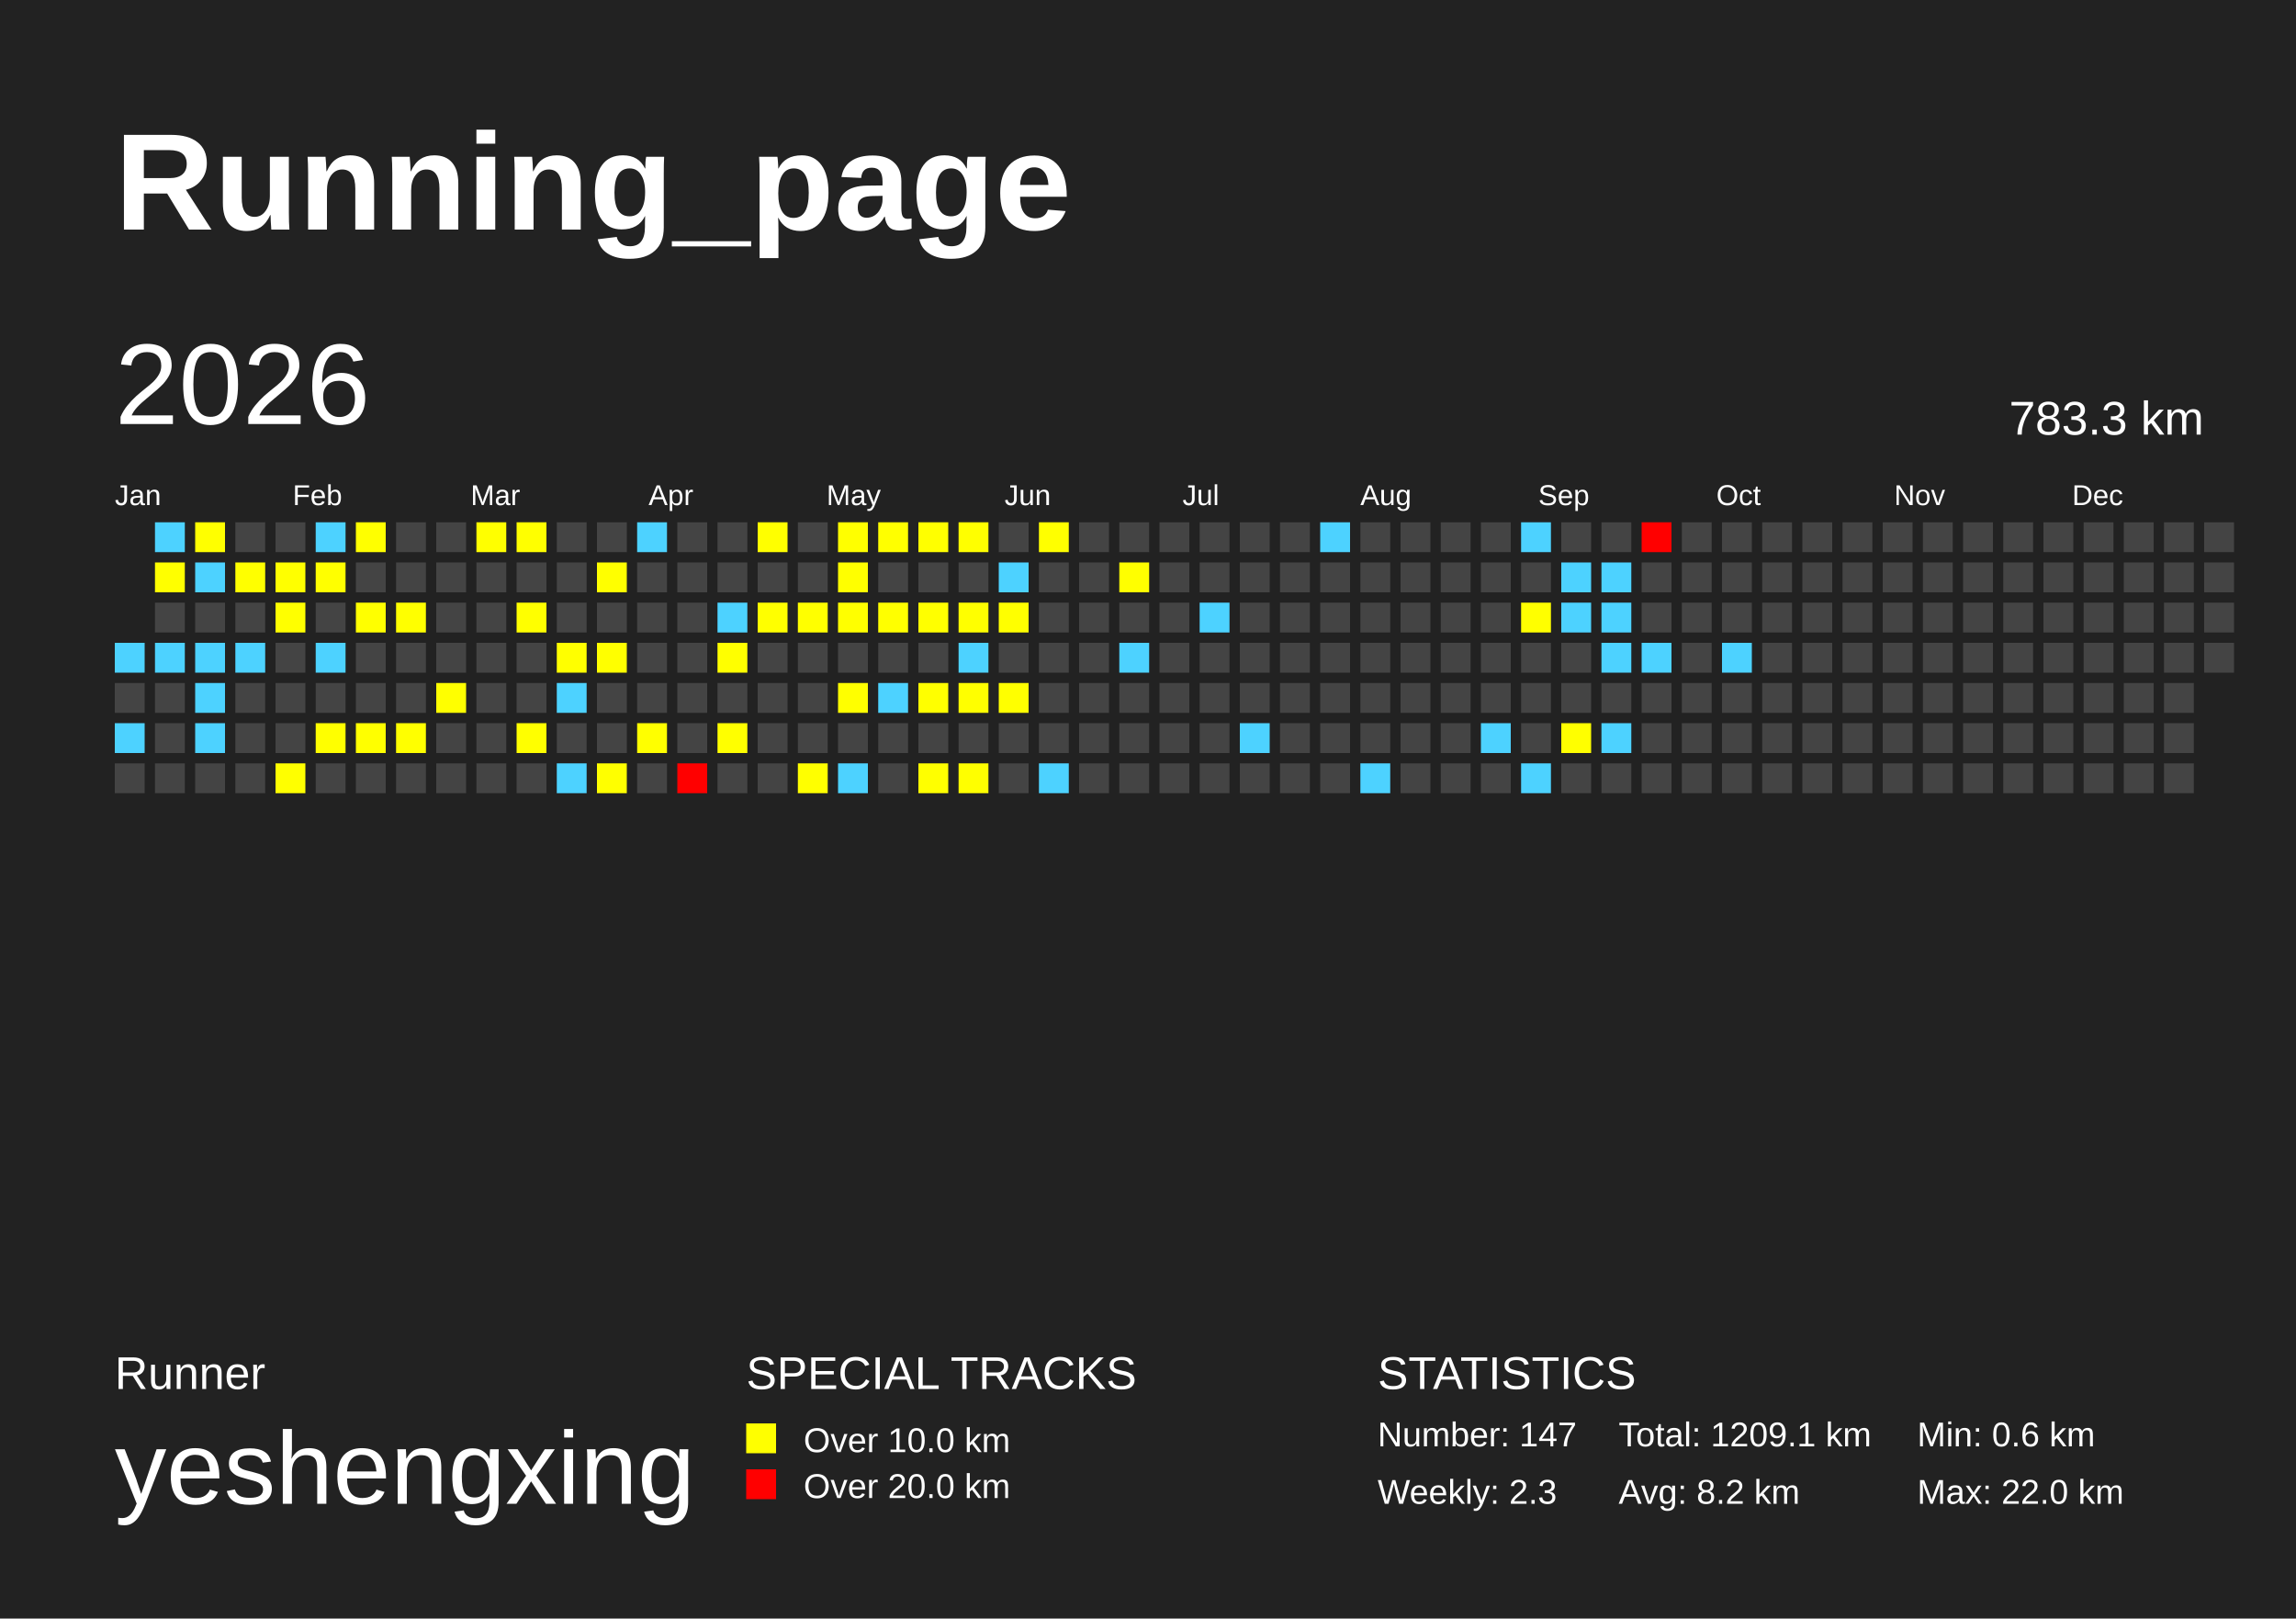
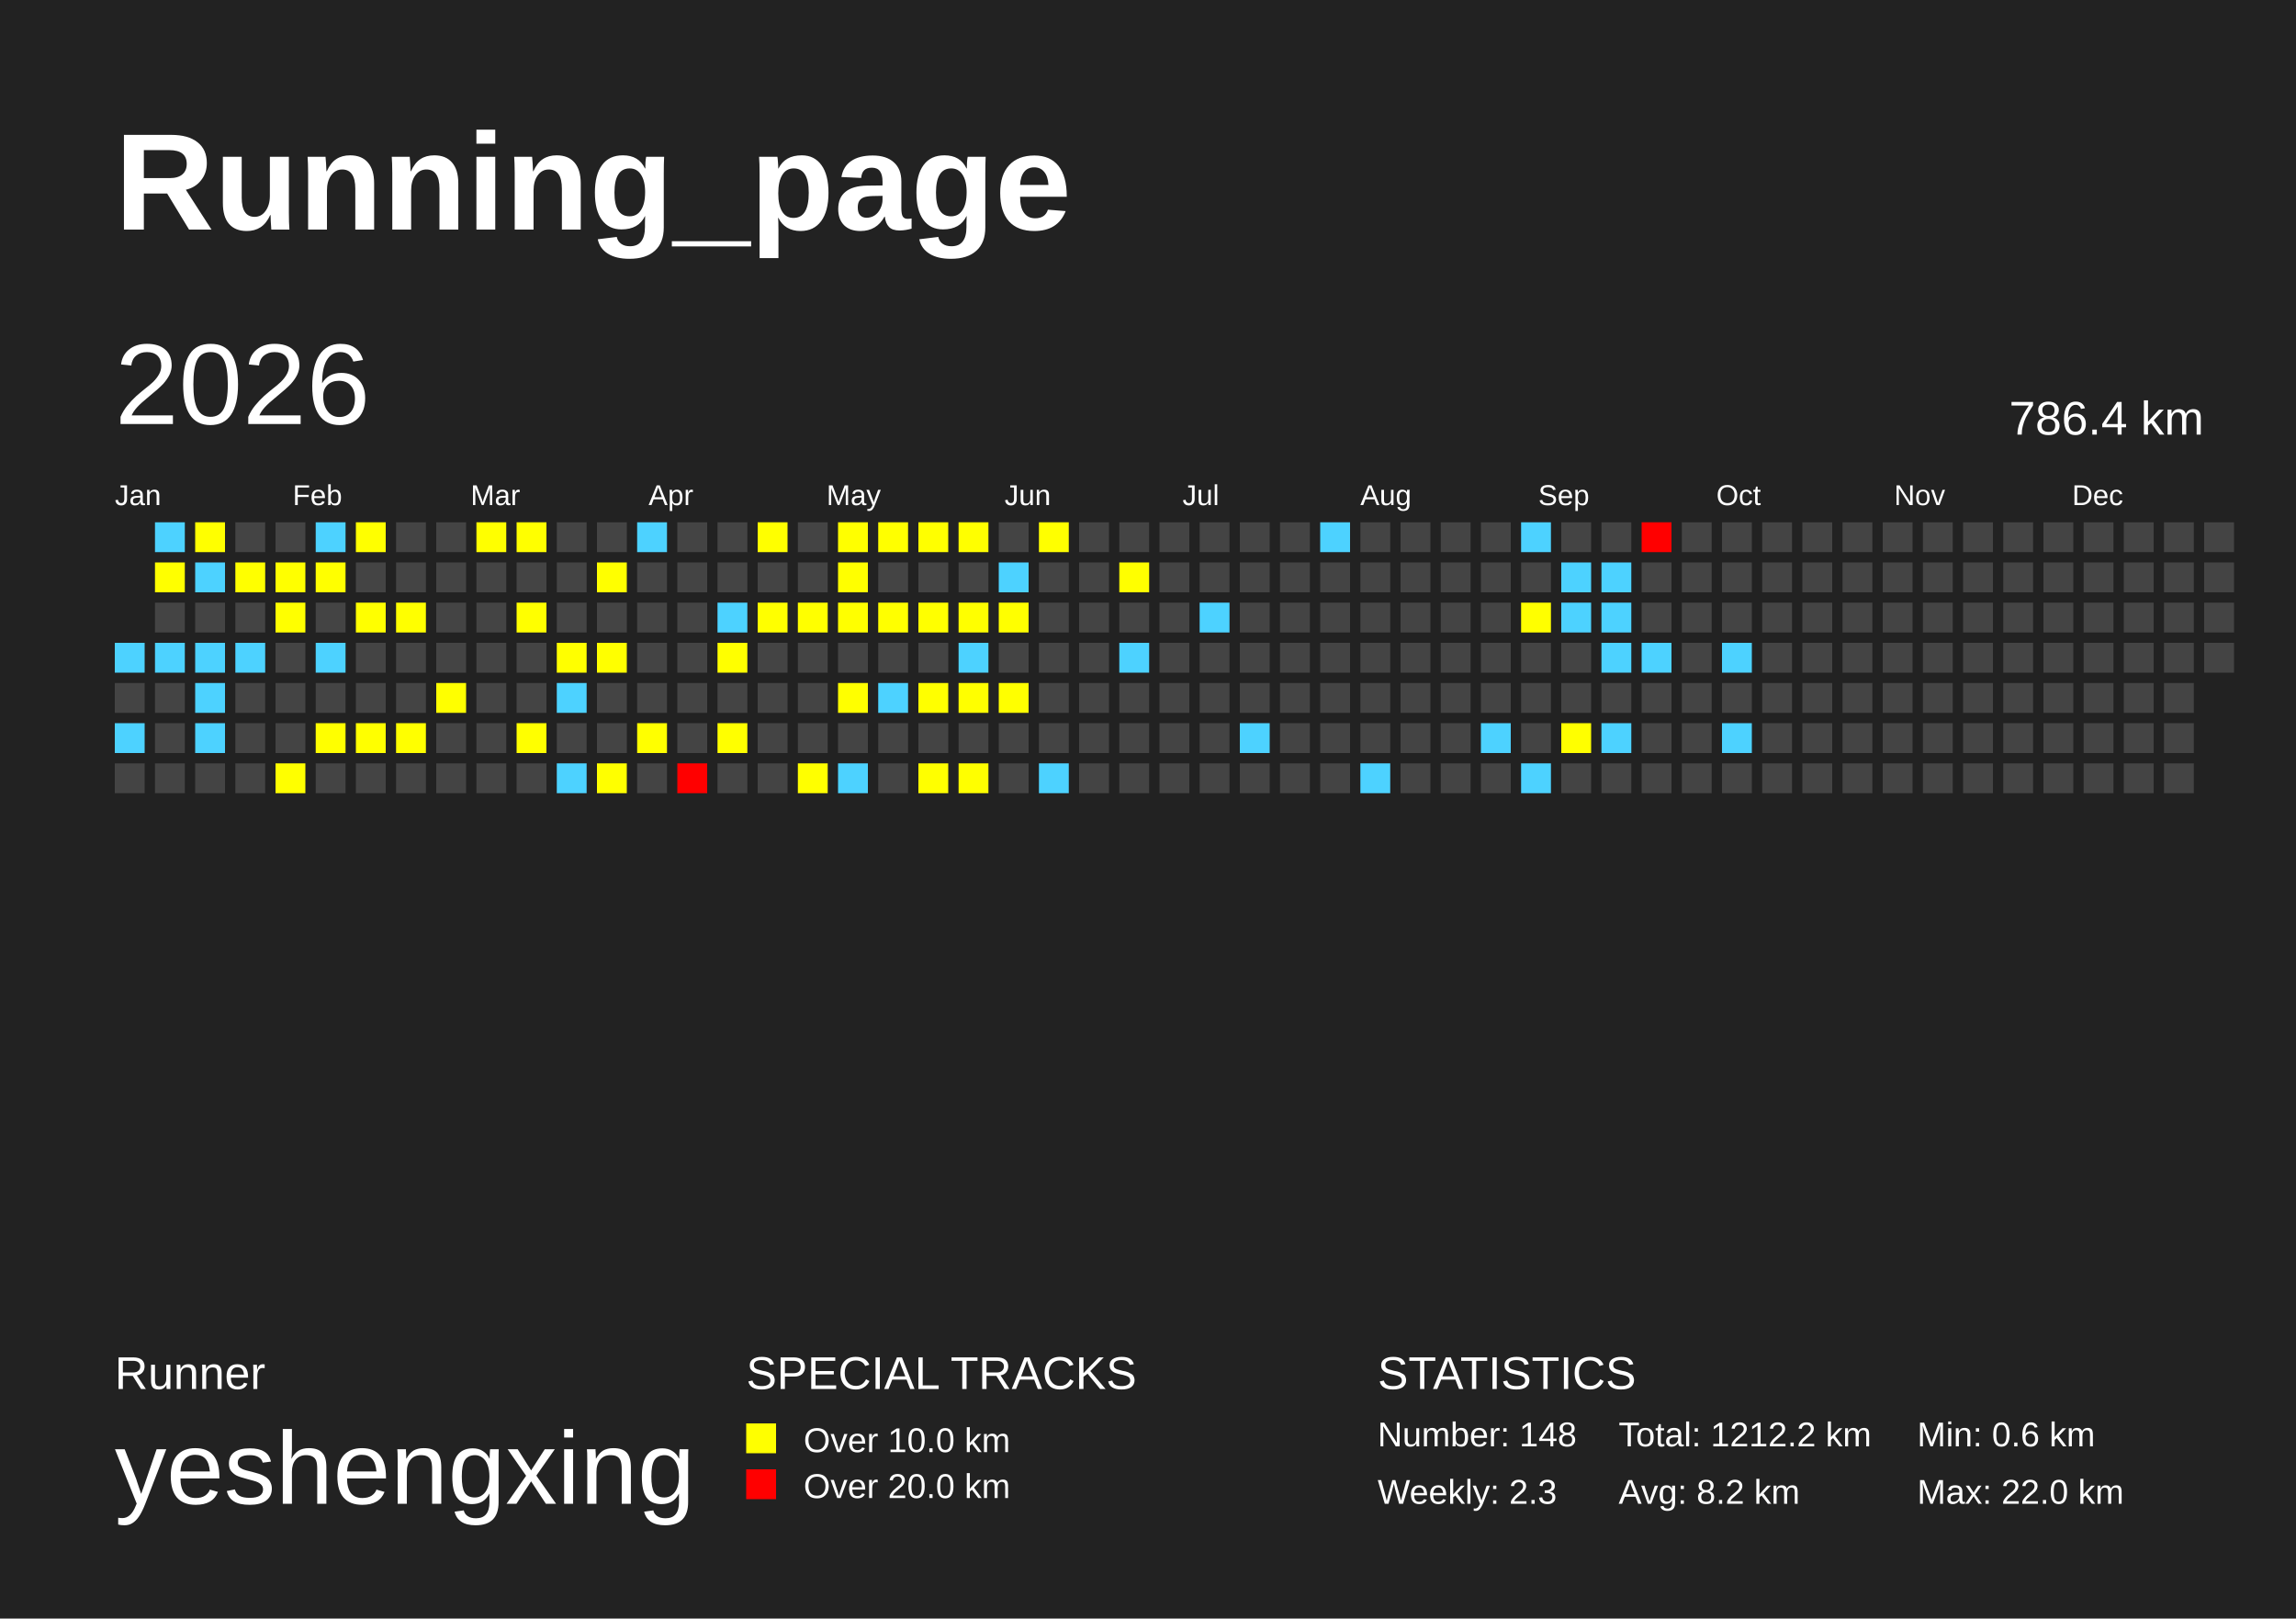
<svg xmlns="http://www.w3.org/2000/svg" baseProfile="full" height="141mm" version="1.1" viewBox="0,0,200,141" width="200mm">
  <defs />
  <rect fill="#222222" height="141" width="200" x="0" y="0" />
  <text fill="#FFFFFF" style="font-size:12px; font-family:Arial; font-weight:bold;" x="10" y="20">Running_page</text>
  <text fill="#FFFFFF" style="font-size:4px; font-family:Arial" x="10" y="121">Runner</text>
  <text fill="#FFFFFF" style="font-size:9px; font-family:Arial" x="10" y="131">yeshengxing</text>
  <text fill="#FFFFFF" style="font-size:4px; font-family:Arial" x="65" y="121">SPECIAL TRACKS</text>
  <rect fill="yellow" height="2.6" width="2.6" x="65" y="124" />
  <text fill="#FFFFFF" style="font-size:3px; font-family:Arial" x="70" y="126.5">Over 10.0 km</text>
  <rect fill="red" height="2.6" width="2.6" x="65" y="128" />
  <text fill="#FFFFFF" style="font-size:3px; font-family:Arial" x="70" y="130.5">Over 20.0 km</text>
  <text fill="#FFFFFF" style="font-size:4px; font-family:Arial" x="120" y="121">STATISTICS</text>
-   <text fill="#FFFFFF" style="font-size:3px; font-family:Arial" x="120" y="126">Number: 147</text>
+   <text fill="#FFFFFF" style="font-size:3px; font-family:Arial" x="120" y="126">Number: 148</text>
  <text fill="#FFFFFF" style="font-size:3px; font-family:Arial" x="120" y="131">Weekly: 2.3</text>
-   <text fill="#FFFFFF" style="font-size:3px; font-family:Arial" x="141" y="126">Total: 1209.1 km</text>
+   <text fill="#FFFFFF" style="font-size:3px; font-family:Arial" x="141" y="126">Total: 1212.2 km</text>
  <text fill="#FFFFFF" style="font-size:3px; font-family:Arial" x="141" y="131">Avg: 8.2 km</text>
  <text fill="#FFFFFF" style="font-size:3px; font-family:Arial" x="167" y="126">Min: 0.6 km</text>
  <text fill="#FFFFFF" style="font-size:3px; font-family:Arial" x="167" y="131">Max: 22.0 km</text>
  <text dominant-baseline="hanging" fill="#FFFFFF" style="font-size:10.0px; font-family:Arial;" x="10" y="30">2026</text>
-   <text dominant-baseline="hanging" fill="#FFFFFF" style="font-size:4.125px; font-family:Arial;" x="175" y="35">783.3 km</text>
+   <text dominant-baseline="hanging" fill="#FFFFFF" style="font-size:4.125px; font-family:Arial;" x="175" y="35">786.4 km</text>
  <text fill="#FFFFFF" style="font-size:2.5px; font-family:Arial" x="10.0" y="44">Jan</text>
  <text fill="#FFFFFF" style="font-size:2.5px; font-family:Arial" x="25.5" y="44">Feb</text>
  <text fill="#FFFFFF" style="font-size:2.5px; font-family:Arial" x="41.0" y="44">Mar</text>
  <text fill="#FFFFFF" style="font-size:2.5px; font-family:Arial" x="56.5" y="44">Apr</text>
  <text fill="#FFFFFF" style="font-size:2.5px; font-family:Arial" x="72.0" y="44">May</text>
  <text fill="#FFFFFF" style="font-size:2.5px; font-family:Arial" x="87.5" y="44">Jun</text>
  <text fill="#FFFFFF" style="font-size:2.5px; font-family:Arial" x="103.0" y="44">Jul</text>
  <text fill="#FFFFFF" style="font-size:2.5px; font-family:Arial" x="118.5" y="44">Aug</text>
  <text fill="#FFFFFF" style="font-size:2.5px; font-family:Arial" x="134.0" y="44">Sep</text>
  <text fill="#FFFFFF" style="font-size:2.5px; font-family:Arial" x="149.5" y="44">Oct</text>
  <text fill="#FFFFFF" style="font-size:2.5px; font-family:Arial" x="165.0" y="44">Nov</text>
  <text fill="#FFFFFF" style="font-size:2.5px; font-family:Arial" x="180.5" y="44">Dec</text>
  <rect fill="#4dd2ff" height="2.6" width="2.6" x="10.0" y="56.0" />
  <rect fill="#444444" height="2.6" width="2.6" x="10.0" y="59.5" />
  <rect fill="#4dd2ff" height="2.6" width="2.6" x="10.0" y="63.0" />
  <rect fill="#444444" height="2.6" width="2.6" x="10.0" y="66.5" />
  <rect fill="#4dd2ff" height="2.6" width="2.6" x="13.5" y="45.5" />
  <rect fill="yellow" height="2.6" width="2.6" x="13.5" y="49.0" />
  <rect fill="#444444" height="2.6" width="2.6" x="13.5" y="52.5" />
  <rect fill="#4dd2ff" height="2.6" width="2.6" x="13.5" y="56.0" />
  <rect fill="#444444" height="2.6" width="2.6" x="13.5" y="59.5" />
  <rect fill="#444444" height="2.6" width="2.6" x="13.5" y="63.0" />
  <rect fill="#444444" height="2.6" width="2.6" x="13.5" y="66.5" />
  <rect fill="yellow" height="2.6" width="2.6" x="17.0" y="45.5" />
  <rect fill="#4dd2ff" height="2.6" width="2.6" x="17.0" y="49.0" />
  <rect fill="#444444" height="2.6" width="2.6" x="17.0" y="52.5" />
  <rect fill="#4dd2ff" height="2.6" width="2.6" x="17.0" y="56.0" />
  <rect fill="#4dd2ff" height="2.6" width="2.6" x="17.0" y="59.5" />
  <rect fill="#4dd2ff" height="2.6" width="2.6" x="17.0" y="63.0" />
  <rect fill="#444444" height="2.6" width="2.6" x="17.0" y="66.5" />
  <rect fill="#444444" height="2.6" width="2.6" x="20.5" y="45.5" />
  <rect fill="yellow" height="2.6" width="2.6" x="20.5" y="49.0" />
  <rect fill="#444444" height="2.6" width="2.6" x="20.5" y="52.5" />
  <rect fill="#4dd2ff" height="2.6" width="2.6" x="20.5" y="56.0" />
  <rect fill="#444444" height="2.6" width="2.6" x="20.5" y="59.5" />
  <rect fill="#444444" height="2.6" width="2.6" x="20.5" y="63.0" />
  <rect fill="#444444" height="2.6" width="2.6" x="20.5" y="66.5" />
  <rect fill="#444444" height="2.6" width="2.6" x="24.0" y="45.5" />
  <rect fill="yellow" height="2.6" width="2.6" x="24.0" y="49.0" />
  <rect fill="yellow" height="2.6" width="2.6" x="24.0" y="52.5" />
  <rect fill="#444444" height="2.6" width="2.6" x="24.0" y="56.0" />
  <rect fill="#444444" height="2.6" width="2.6" x="24.0" y="59.5" />
  <rect fill="#444444" height="2.6" width="2.6" x="24.0" y="63.0" />
  <rect fill="yellow" height="2.6" width="2.6" x="24.0" y="66.5" />
  <rect fill="#4dd2ff" height="2.6" width="2.6" x="27.5" y="45.5" />
  <rect fill="yellow" height="2.6" width="2.6" x="27.5" y="49.0" />
  <rect fill="#444444" height="2.6" width="2.6" x="27.5" y="52.5" />
  <rect fill="#4dd2ff" height="2.6" width="2.6" x="27.5" y="56.0" />
  <rect fill="#444444" height="2.6" width="2.6" x="27.5" y="59.5" />
  <rect fill="yellow" height="2.6" width="2.6" x="27.5" y="63.0" />
  <rect fill="#444444" height="2.6" width="2.6" x="27.5" y="66.5" />
  <rect fill="yellow" height="2.6" width="2.6" x="31.0" y="45.5" />
  <rect fill="#444444" height="2.6" width="2.6" x="31.0" y="49.0" />
  <rect fill="yellow" height="2.6" width="2.6" x="31.0" y="52.5" />
  <rect fill="#444444" height="2.6" width="2.6" x="31.0" y="56.0" />
  <rect fill="#444444" height="2.6" width="2.6" x="31.0" y="59.5" />
  <rect fill="yellow" height="2.6" width="2.6" x="31.0" y="63.0" />
  <rect fill="#444444" height="2.6" width="2.6" x="31.0" y="66.5" />
  <rect fill="#444444" height="2.6" width="2.6" x="34.5" y="45.5" />
  <rect fill="#444444" height="2.6" width="2.6" x="34.5" y="49.0" />
  <rect fill="yellow" height="2.6" width="2.6" x="34.5" y="52.5" />
  <rect fill="#444444" height="2.6" width="2.6" x="34.5" y="56.0" />
  <rect fill="#444444" height="2.6" width="2.6" x="34.5" y="59.5" />
  <rect fill="yellow" height="2.6" width="2.6" x="34.5" y="63.0" />
  <rect fill="#444444" height="2.6" width="2.6" x="34.5" y="66.5" />
  <rect fill="#444444" height="2.6" width="2.6" x="38.0" y="45.5" />
  <rect fill="#444444" height="2.6" width="2.6" x="38.0" y="49.0" />
  <rect fill="#444444" height="2.6" width="2.6" x="38.0" y="52.5" />
  <rect fill="#444444" height="2.6" width="2.6" x="38.0" y="56.0" />
  <rect fill="yellow" height="2.6" width="2.6" x="38.0" y="59.5" />
  <rect fill="#444444" height="2.6" width="2.6" x="38.0" y="63.0" />
  <rect fill="#444444" height="2.6" width="2.6" x="38.0" y="66.5" />
  <rect fill="yellow" height="2.6" width="2.6" x="41.5" y="45.5" />
  <rect fill="#444444" height="2.6" width="2.6" x="41.5" y="49.0" />
  <rect fill="#444444" height="2.6" width="2.6" x="41.5" y="52.5" />
  <rect fill="#444444" height="2.6" width="2.6" x="41.5" y="56.0" />
  <rect fill="#444444" height="2.6" width="2.6" x="41.5" y="59.5" />
  <rect fill="#444444" height="2.6" width="2.6" x="41.5" y="63.0" />
  <rect fill="#444444" height="2.6" width="2.6" x="41.5" y="66.5" />
  <rect fill="yellow" height="2.6" width="2.6" x="45.0" y="45.5" />
  <rect fill="#444444" height="2.6" width="2.6" x="45.0" y="49.0" />
  <rect fill="yellow" height="2.6" width="2.6" x="45.0" y="52.5" />
  <rect fill="#444444" height="2.6" width="2.6" x="45.0" y="56.0" />
  <rect fill="#444444" height="2.6" width="2.6" x="45.0" y="59.5" />
  <rect fill="yellow" height="2.6" width="2.6" x="45.0" y="63.0" />
  <rect fill="#444444" height="2.6" width="2.6" x="45.0" y="66.5" />
  <rect fill="#444444" height="2.6" width="2.6" x="48.5" y="45.5" />
  <rect fill="#444444" height="2.6" width="2.6" x="48.5" y="49.0" />
  <rect fill="#444444" height="2.6" width="2.6" x="48.5" y="52.5" />
  <rect fill="yellow" height="2.6" width="2.6" x="48.5" y="56.0" />
  <rect fill="#4dd2ff" height="2.6" width="2.6" x="48.5" y="59.5" />
  <rect fill="#444444" height="2.6" width="2.6" x="48.5" y="63.0" />
  <rect fill="#4dd2ff" height="2.6" width="2.6" x="48.5" y="66.5" />
  <rect fill="#444444" height="2.6" width="2.6" x="52.0" y="45.5" />
  <rect fill="yellow" height="2.6" width="2.6" x="52.0" y="49.0" />
  <rect fill="#444444" height="2.6" width="2.6" x="52.0" y="52.5" />
  <rect fill="yellow" height="2.6" width="2.6" x="52.0" y="56.0" />
  <rect fill="#444444" height="2.6" width="2.6" x="52.0" y="59.5" />
  <rect fill="#444444" height="2.6" width="2.6" x="52.0" y="63.0" />
  <rect fill="yellow" height="2.6" width="2.6" x="52.0" y="66.5" />
  <rect fill="#4dd2ff" height="2.6" width="2.6" x="55.5" y="45.5" />
  <rect fill="#444444" height="2.6" width="2.6" x="55.5" y="49.0" />
  <rect fill="#444444" height="2.6" width="2.6" x="55.5" y="52.5" />
  <rect fill="#444444" height="2.6" width="2.6" x="55.5" y="56.0" />
  <rect fill="#444444" height="2.6" width="2.6" x="55.5" y="59.5" />
  <rect fill="yellow" height="2.6" width="2.6" x="55.5" y="63.0" />
  <rect fill="#444444" height="2.6" width="2.6" x="55.5" y="66.5" />
  <rect fill="#444444" height="2.6" width="2.6" x="59.0" y="45.5" />
  <rect fill="#444444" height="2.6" width="2.6" x="59.0" y="49.0" />
  <rect fill="#444444" height="2.6" width="2.6" x="59.0" y="52.5" />
  <rect fill="#444444" height="2.6" width="2.6" x="59.0" y="56.0" />
  <rect fill="#444444" height="2.6" width="2.6" x="59.0" y="59.5" />
  <rect fill="#444444" height="2.6" width="2.6" x="59.0" y="63.0" />
  <rect fill="red" height="2.6" width="2.6" x="59.0" y="66.5" />
  <rect fill="#444444" height="2.6" width="2.6" x="62.5" y="45.5" />
  <rect fill="#444444" height="2.6" width="2.6" x="62.5" y="49.0" />
  <rect fill="#4dd2ff" height="2.6" width="2.6" x="62.5" y="52.5" />
  <rect fill="yellow" height="2.6" width="2.6" x="62.5" y="56.0" />
  <rect fill="#444444" height="2.6" width="2.6" x="62.5" y="59.5" />
  <rect fill="yellow" height="2.6" width="2.6" x="62.5" y="63.0" />
  <rect fill="#444444" height="2.6" width="2.6" x="62.5" y="66.5" />
  <rect fill="yellow" height="2.6" width="2.6" x="66.0" y="45.5" />
  <rect fill="#444444" height="2.6" width="2.6" x="66.0" y="49.0" />
  <rect fill="yellow" height="2.6" width="2.6" x="66.0" y="52.5" />
  <rect fill="#444444" height="2.6" width="2.6" x="66.0" y="56.0" />
  <rect fill="#444444" height="2.6" width="2.6" x="66.0" y="59.5" />
  <rect fill="#444444" height="2.6" width="2.6" x="66.0" y="63.0" />
  <rect fill="#444444" height="2.6" width="2.6" x="66.0" y="66.5" />
  <rect fill="#444444" height="2.6" width="2.6" x="69.5" y="45.5" />
  <rect fill="#444444" height="2.6" width="2.6" x="69.5" y="49.0" />
  <rect fill="yellow" height="2.6" width="2.6" x="69.5" y="52.5" />
  <rect fill="#444444" height="2.6" width="2.6" x="69.5" y="56.0" />
  <rect fill="#444444" height="2.6" width="2.6" x="69.5" y="59.5" />
  <rect fill="#444444" height="2.6" width="2.6" x="69.5" y="63.0" />
  <rect fill="yellow" height="2.6" width="2.6" x="69.5" y="66.5" />
  <rect fill="yellow" height="2.6" width="2.6" x="73.0" y="45.5" />
  <rect fill="yellow" height="2.6" width="2.6" x="73.0" y="49.0" />
  <rect fill="yellow" height="2.6" width="2.6" x="73.0" y="52.5" />
  <rect fill="#444444" height="2.6" width="2.6" x="73.0" y="56.0" />
  <rect fill="yellow" height="2.6" width="2.6" x="73.0" y="59.5" />
  <rect fill="#444444" height="2.6" width="2.6" x="73.0" y="63.0" />
  <rect fill="#4dd2ff" height="2.6" width="2.6" x="73.0" y="66.5" />
  <rect fill="yellow" height="2.6" width="2.6" x="76.5" y="45.5" />
  <rect fill="#444444" height="2.6" width="2.6" x="76.5" y="49.0" />
  <rect fill="yellow" height="2.6" width="2.6" x="76.5" y="52.5" />
  <rect fill="#444444" height="2.6" width="2.6" x="76.5" y="56.0" />
  <rect fill="#4dd2ff" height="2.6" width="2.6" x="76.5" y="59.5" />
  <rect fill="#444444" height="2.6" width="2.6" x="76.5" y="63.0" />
  <rect fill="#444444" height="2.6" width="2.6" x="76.5" y="66.5" />
  <rect fill="yellow" height="2.6" width="2.6" x="80.0" y="45.5" />
  <rect fill="#444444" height="2.6" width="2.6" x="80.0" y="49.0" />
  <rect fill="yellow" height="2.6" width="2.6" x="80.0" y="52.5" />
  <rect fill="#444444" height="2.6" width="2.6" x="80.0" y="56.0" />
  <rect fill="yellow" height="2.6" width="2.6" x="80.0" y="59.5" />
  <rect fill="#444444" height="2.6" width="2.6" x="80.0" y="63.0" />
  <rect fill="yellow" height="2.6" width="2.6" x="80.0" y="66.5" />
  <rect fill="yellow" height="2.6" width="2.6" x="83.5" y="45.5" />
  <rect fill="#444444" height="2.6" width="2.6" x="83.5" y="49.0" />
  <rect fill="yellow" height="2.6" width="2.6" x="83.5" y="52.5" />
  <rect fill="#4dd2ff" height="2.6" width="2.6" x="83.5" y="56.0" />
  <rect fill="yellow" height="2.6" width="2.6" x="83.5" y="59.5" />
  <rect fill="#444444" height="2.6" width="2.6" x="83.5" y="63.0" />
  <rect fill="yellow" height="2.6" width="2.6" x="83.5" y="66.5" />
  <rect fill="#444444" height="2.6" width="2.6" x="87.0" y="45.5" />
  <rect fill="#4dd2ff" height="2.6" width="2.6" x="87.0" y="49.0" />
  <rect fill="yellow" height="2.6" width="2.6" x="87.0" y="52.5" />
  <rect fill="#444444" height="2.6" width="2.6" x="87.0" y="56.0" />
  <rect fill="yellow" height="2.6" width="2.6" x="87.0" y="59.5" />
  <rect fill="#444444" height="2.6" width="2.6" x="87.0" y="63.0" />
  <rect fill="#444444" height="2.6" width="2.6" x="87.0" y="66.5" />
  <rect fill="yellow" height="2.6" width="2.6" x="90.5" y="45.5" />
  <rect fill="#444444" height="2.6" width="2.6" x="90.5" y="49.0" />
  <rect fill="#444444" height="2.6" width="2.6" x="90.5" y="52.5" />
  <rect fill="#444444" height="2.6" width="2.6" x="90.5" y="56.0" />
  <rect fill="#444444" height="2.6" width="2.6" x="90.5" y="59.5" />
  <rect fill="#444444" height="2.6" width="2.6" x="90.5" y="63.0" />
  <rect fill="#4dd2ff" height="2.6" width="2.6" x="90.5" y="66.5" />
  <rect fill="#444444" height="2.6" width="2.6" x="94.0" y="45.5" />
  <rect fill="#444444" height="2.6" width="2.6" x="94.0" y="49.0" />
  <rect fill="#444444" height="2.6" width="2.6" x="94.0" y="52.5" />
  <rect fill="#444444" height="2.6" width="2.6" x="94.0" y="56.0" />
  <rect fill="#444444" height="2.6" width="2.6" x="94.0" y="59.5" />
  <rect fill="#444444" height="2.6" width="2.6" x="94.0" y="63.0" />
  <rect fill="#444444" height="2.6" width="2.6" x="94.0" y="66.5" />
  <rect fill="#444444" height="2.6" width="2.6" x="97.5" y="45.5" />
  <rect fill="yellow" height="2.6" width="2.6" x="97.5" y="49.0" />
  <rect fill="#444444" height="2.6" width="2.6" x="97.5" y="52.5" />
  <rect fill="#4dd2ff" height="2.6" width="2.6" x="97.5" y="56.0" />
  <rect fill="#444444" height="2.6" width="2.6" x="97.5" y="59.5" />
  <rect fill="#444444" height="2.6" width="2.6" x="97.5" y="63.0" />
  <rect fill="#444444" height="2.6" width="2.6" x="97.5" y="66.5" />
  <rect fill="#444444" height="2.6" width="2.6" x="101.0" y="45.5" />
  <rect fill="#444444" height="2.6" width="2.6" x="101.0" y="49.0" />
  <rect fill="#444444" height="2.6" width="2.6" x="101.0" y="52.5" />
  <rect fill="#444444" height="2.6" width="2.6" x="101.0" y="56.0" />
  <rect fill="#444444" height="2.6" width="2.6" x="101.0" y="59.5" />
  <rect fill="#444444" height="2.6" width="2.6" x="101.0" y="63.0" />
  <rect fill="#444444" height="2.6" width="2.6" x="101.0" y="66.5" />
  <rect fill="#444444" height="2.6" width="2.6" x="104.5" y="45.5" />
  <rect fill="#444444" height="2.6" width="2.6" x="104.5" y="49.0" />
  <rect fill="#4dd2ff" height="2.6" width="2.6" x="104.5" y="52.5" />
  <rect fill="#444444" height="2.6" width="2.6" x="104.5" y="56.0" />
  <rect fill="#444444" height="2.6" width="2.6" x="104.5" y="59.5" />
  <rect fill="#444444" height="2.6" width="2.6" x="104.5" y="63.0" />
  <rect fill="#444444" height="2.6" width="2.6" x="104.5" y="66.5" />
  <rect fill="#444444" height="2.6" width="2.6" x="108.0" y="45.5" />
  <rect fill="#444444" height="2.6" width="2.6" x="108.0" y="49.0" />
  <rect fill="#444444" height="2.6" width="2.6" x="108.0" y="52.5" />
  <rect fill="#444444" height="2.6" width="2.6" x="108.0" y="56.0" />
  <rect fill="#444444" height="2.6" width="2.6" x="108.0" y="59.5" />
  <rect fill="#4dd2ff" height="2.6" width="2.6" x="108.0" y="63.0" />
  <rect fill="#444444" height="2.6" width="2.6" x="108.0" y="66.5" />
  <rect fill="#444444" height="2.6" width="2.6" x="111.5" y="45.5" />
  <rect fill="#444444" height="2.6" width="2.6" x="111.5" y="49.0" />
  <rect fill="#444444" height="2.6" width="2.6" x="111.5" y="52.5" />
  <rect fill="#444444" height="2.6" width="2.6" x="111.5" y="56.0" />
  <rect fill="#444444" height="2.6" width="2.6" x="111.5" y="59.5" />
  <rect fill="#444444" height="2.6" width="2.6" x="111.5" y="63.0" />
  <rect fill="#444444" height="2.6" width="2.6" x="111.5" y="66.5" />
  <rect fill="#4dd2ff" height="2.6" width="2.6" x="115.0" y="45.5" />
  <rect fill="#444444" height="2.6" width="2.6" x="115.0" y="49.0" />
  <rect fill="#444444" height="2.6" width="2.6" x="115.0" y="52.5" />
  <rect fill="#444444" height="2.6" width="2.6" x="115.0" y="56.0" />
  <rect fill="#444444" height="2.6" width="2.6" x="115.0" y="59.5" />
  <rect fill="#444444" height="2.6" width="2.6" x="115.0" y="63.0" />
  <rect fill="#444444" height="2.6" width="2.6" x="115.0" y="66.5" />
  <rect fill="#444444" height="2.6" width="2.6" x="118.5" y="45.5" />
  <rect fill="#444444" height="2.6" width="2.6" x="118.5" y="49.0" />
  <rect fill="#444444" height="2.6" width="2.6" x="118.5" y="52.5" />
  <rect fill="#444444" height="2.6" width="2.6" x="118.5" y="56.0" />
  <rect fill="#444444" height="2.6" width="2.6" x="118.5" y="59.5" />
  <rect fill="#444444" height="2.6" width="2.6" x="118.5" y="63.0" />
  <rect fill="#4dd2ff" height="2.6" width="2.6" x="118.5" y="66.5" />
  <rect fill="#444444" height="2.6" width="2.6" x="122.0" y="45.5" />
  <rect fill="#444444" height="2.6" width="2.6" x="122.0" y="49.0" />
  <rect fill="#444444" height="2.6" width="2.6" x="122.0" y="52.5" />
  <rect fill="#444444" height="2.6" width="2.6" x="122.0" y="56.0" />
  <rect fill="#444444" height="2.6" width="2.6" x="122.0" y="59.5" />
  <rect fill="#444444" height="2.6" width="2.6" x="122.0" y="63.0" />
  <rect fill="#444444" height="2.6" width="2.6" x="122.0" y="66.5" />
  <rect fill="#444444" height="2.6" width="2.6" x="125.5" y="45.5" />
  <rect fill="#444444" height="2.6" width="2.6" x="125.5" y="49.0" />
  <rect fill="#444444" height="2.6" width="2.6" x="125.5" y="52.5" />
  <rect fill="#444444" height="2.6" width="2.6" x="125.5" y="56.0" />
  <rect fill="#444444" height="2.6" width="2.6" x="125.5" y="59.5" />
  <rect fill="#444444" height="2.6" width="2.6" x="125.5" y="63.0" />
  <rect fill="#444444" height="2.6" width="2.6" x="125.5" y="66.5" />
  <rect fill="#444444" height="2.6" width="2.6" x="129.0" y="45.5" />
  <rect fill="#444444" height="2.6" width="2.6" x="129.0" y="49.0" />
  <rect fill="#444444" height="2.6" width="2.6" x="129.0" y="52.5" />
  <rect fill="#444444" height="2.6" width="2.6" x="129.0" y="56.0" />
  <rect fill="#444444" height="2.6" width="2.6" x="129.0" y="59.5" />
  <rect fill="#4dd2ff" height="2.6" width="2.6" x="129.0" y="63.0" />
  <rect fill="#444444" height="2.6" width="2.6" x="129.0" y="66.5" />
  <rect fill="#4dd2ff" height="2.6" width="2.6" x="132.5" y="45.5" />
  <rect fill="#444444" height="2.6" width="2.6" x="132.5" y="49.0" />
  <rect fill="yellow" height="2.6" width="2.6" x="132.5" y="52.5" />
  <rect fill="#444444" height="2.6" width="2.6" x="132.5" y="56.0" />
  <rect fill="#444444" height="2.6" width="2.6" x="132.5" y="59.5" />
  <rect fill="#444444" height="2.6" width="2.6" x="132.5" y="63.0" />
  <rect fill="#4dd2ff" height="2.6" width="2.6" x="132.5" y="66.5" />
  <rect fill="#444444" height="2.6" width="2.6" x="136.0" y="45.5" />
  <rect fill="#4dd2ff" height="2.6" width="2.6" x="136.0" y="49.0" />
  <rect fill="#4dd2ff" height="2.6" width="2.6" x="136.0" y="52.5" />
  <rect fill="#444444" height="2.6" width="2.6" x="136.0" y="56.0" />
  <rect fill="#444444" height="2.6" width="2.6" x="136.0" y="59.5" />
  <rect fill="yellow" height="2.6" width="2.6" x="136.0" y="63.0" />
  <rect fill="#444444" height="2.6" width="2.6" x="136.0" y="66.5" />
  <rect fill="#444444" height="2.6" width="2.6" x="139.5" y="45.5" />
  <rect fill="#4dd2ff" height="2.6" width="2.6" x="139.5" y="49.0" />
  <rect fill="#4dd2ff" height="2.6" width="2.6" x="139.5" y="52.5" />
  <rect fill="#4dd2ff" height="2.6" width="2.6" x="139.5" y="56.0" />
  <rect fill="#444444" height="2.6" width="2.6" x="139.5" y="59.5" />
  <rect fill="#4dd2ff" height="2.6" width="2.6" x="139.5" y="63.0" />
  <rect fill="#444444" height="2.6" width="2.6" x="139.5" y="66.5" />
  <rect fill="red" height="2.6" width="2.6" x="143.0" y="45.5" />
  <rect fill="#444444" height="2.6" width="2.6" x="143.0" y="49.0" />
  <rect fill="#444444" height="2.6" width="2.6" x="143.0" y="52.5" />
  <rect fill="#4dd2ff" height="2.6" width="2.6" x="143.0" y="56.0" />
  <rect fill="#444444" height="2.6" width="2.6" x="143.0" y="59.5" />
  <rect fill="#444444" height="2.6" width="2.6" x="143.0" y="63.0" />
  <rect fill="#444444" height="2.6" width="2.6" x="143.0" y="66.5" />
  <rect fill="#444444" height="2.6" width="2.6" x="146.5" y="45.5" />
  <rect fill="#444444" height="2.6" width="2.6" x="146.5" y="49.0" />
  <rect fill="#444444" height="2.6" width="2.6" x="146.5" y="52.5" />
  <rect fill="#444444" height="2.6" width="2.6" x="146.5" y="56.0" />
  <rect fill="#444444" height="2.6" width="2.6" x="146.5" y="59.5" />
  <rect fill="#444444" height="2.6" width="2.6" x="146.5" y="63.0" />
  <rect fill="#444444" height="2.6" width="2.6" x="146.5" y="66.5" />
  <rect fill="#444444" height="2.6" width="2.6" x="150.0" y="45.5" />
  <rect fill="#444444" height="2.6" width="2.6" x="150.0" y="49.0" />
  <rect fill="#444444" height="2.6" width="2.6" x="150.0" y="52.5" />
  <rect fill="#4dd2ff" height="2.6" width="2.6" x="150.0" y="56.0" />
  <rect fill="#444444" height="2.6" width="2.6" x="150.0" y="59.5" />
-   <rect fill="#444444" height="2.6" width="2.6" x="150.0" y="63.0" />
+   <rect fill="#4dd2ff" height="2.6" width="2.6" x="150.0" y="63.0" />
  <rect fill="#444444" height="2.6" width="2.6" x="150.0" y="66.5" />
  <rect fill="#444444" height="2.6" width="2.6" x="153.5" y="45.5" />
  <rect fill="#444444" height="2.6" width="2.6" x="153.5" y="49.0" />
  <rect fill="#444444" height="2.6" width="2.6" x="153.5" y="52.5" />
  <rect fill="#444444" height="2.6" width="2.6" x="153.5" y="56.0" />
  <rect fill="#444444" height="2.6" width="2.6" x="153.5" y="59.5" />
  <rect fill="#444444" height="2.6" width="2.6" x="153.5" y="63.0" />
  <rect fill="#444444" height="2.6" width="2.6" x="153.5" y="66.5" />
  <rect fill="#444444" height="2.6" width="2.6" x="157.0" y="45.5" />
  <rect fill="#444444" height="2.6" width="2.6" x="157.0" y="49.0" />
  <rect fill="#444444" height="2.6" width="2.6" x="157.0" y="52.5" />
  <rect fill="#444444" height="2.6" width="2.6" x="157.0" y="56.0" />
  <rect fill="#444444" height="2.6" width="2.6" x="157.0" y="59.5" />
  <rect fill="#444444" height="2.6" width="2.6" x="157.0" y="63.0" />
  <rect fill="#444444" height="2.6" width="2.6" x="157.0" y="66.5" />
  <rect fill="#444444" height="2.6" width="2.6" x="160.5" y="45.5" />
  <rect fill="#444444" height="2.6" width="2.6" x="160.5" y="49.0" />
  <rect fill="#444444" height="2.6" width="2.6" x="160.5" y="52.5" />
  <rect fill="#444444" height="2.6" width="2.6" x="160.5" y="56.0" />
  <rect fill="#444444" height="2.6" width="2.6" x="160.5" y="59.5" />
  <rect fill="#444444" height="2.6" width="2.6" x="160.5" y="63.0" />
  <rect fill="#444444" height="2.6" width="2.6" x="160.5" y="66.5" />
  <rect fill="#444444" height="2.6" width="2.6" x="164.0" y="45.5" />
  <rect fill="#444444" height="2.6" width="2.6" x="164.0" y="49.0" />
  <rect fill="#444444" height="2.6" width="2.6" x="164.0" y="52.5" />
  <rect fill="#444444" height="2.6" width="2.6" x="164.0" y="56.0" />
  <rect fill="#444444" height="2.6" width="2.6" x="164.0" y="59.5" />
  <rect fill="#444444" height="2.6" width="2.6" x="164.0" y="63.0" />
  <rect fill="#444444" height="2.6" width="2.6" x="164.0" y="66.5" />
  <rect fill="#444444" height="2.6" width="2.6" x="167.5" y="45.5" />
  <rect fill="#444444" height="2.6" width="2.6" x="167.5" y="49.0" />
  <rect fill="#444444" height="2.6" width="2.6" x="167.5" y="52.5" />
  <rect fill="#444444" height="2.6" width="2.6" x="167.5" y="56.0" />
  <rect fill="#444444" height="2.6" width="2.6" x="167.5" y="59.5" />
  <rect fill="#444444" height="2.6" width="2.6" x="167.5" y="63.0" />
  <rect fill="#444444" height="2.6" width="2.6" x="167.5" y="66.5" />
  <rect fill="#444444" height="2.6" width="2.6" x="171.0" y="45.5" />
  <rect fill="#444444" height="2.6" width="2.6" x="171.0" y="49.0" />
  <rect fill="#444444" height="2.6" width="2.6" x="171.0" y="52.5" />
  <rect fill="#444444" height="2.6" width="2.6" x="171.0" y="56.0" />
  <rect fill="#444444" height="2.6" width="2.6" x="171.0" y="59.5" />
  <rect fill="#444444" height="2.6" width="2.6" x="171.0" y="63.0" />
  <rect fill="#444444" height="2.6" width="2.6" x="171.0" y="66.5" />
  <rect fill="#444444" height="2.6" width="2.6" x="174.5" y="45.5" />
  <rect fill="#444444" height="2.6" width="2.6" x="174.5" y="49.0" />
  <rect fill="#444444" height="2.6" width="2.6" x="174.5" y="52.5" />
  <rect fill="#444444" height="2.6" width="2.6" x="174.5" y="56.0" />
  <rect fill="#444444" height="2.6" width="2.6" x="174.5" y="59.5" />
  <rect fill="#444444" height="2.6" width="2.6" x="174.5" y="63.0" />
  <rect fill="#444444" height="2.6" width="2.6" x="174.5" y="66.5" />
  <rect fill="#444444" height="2.6" width="2.6" x="178.0" y="45.5" />
  <rect fill="#444444" height="2.6" width="2.6" x="178.0" y="49.0" />
  <rect fill="#444444" height="2.6" width="2.6" x="178.0" y="52.5" />
  <rect fill="#444444" height="2.6" width="2.6" x="178.0" y="56.0" />
  <rect fill="#444444" height="2.6" width="2.6" x="178.0" y="59.5" />
  <rect fill="#444444" height="2.6" width="2.6" x="178.0" y="63.0" />
  <rect fill="#444444" height="2.6" width="2.6" x="178.0" y="66.5" />
  <rect fill="#444444" height="2.6" width="2.6" x="181.5" y="45.5" />
  <rect fill="#444444" height="2.6" width="2.6" x="181.5" y="49.0" />
  <rect fill="#444444" height="2.6" width="2.6" x="181.5" y="52.5" />
  <rect fill="#444444" height="2.6" width="2.6" x="181.5" y="56.0" />
  <rect fill="#444444" height="2.6" width="2.6" x="181.5" y="59.5" />
  <rect fill="#444444" height="2.6" width="2.6" x="181.5" y="63.0" />
  <rect fill="#444444" height="2.6" width="2.6" x="181.5" y="66.5" />
  <rect fill="#444444" height="2.6" width="2.6" x="185.0" y="45.5" />
  <rect fill="#444444" height="2.6" width="2.6" x="185.0" y="49.0" />
  <rect fill="#444444" height="2.6" width="2.6" x="185.0" y="52.5" />
  <rect fill="#444444" height="2.6" width="2.6" x="185.0" y="56.0" />
  <rect fill="#444444" height="2.6" width="2.6" x="185.0" y="59.5" />
  <rect fill="#444444" height="2.6" width="2.6" x="185.0" y="63.0" />
  <rect fill="#444444" height="2.6" width="2.6" x="185.0" y="66.5" />
  <rect fill="#444444" height="2.6" width="2.6" x="188.5" y="45.5" />
  <rect fill="#444444" height="2.6" width="2.6" x="188.5" y="49.0" />
  <rect fill="#444444" height="2.6" width="2.6" x="188.5" y="52.5" />
  <rect fill="#444444" height="2.6" width="2.6" x="188.5" y="56.0" />
  <rect fill="#444444" height="2.6" width="2.6" x="188.5" y="59.5" />
  <rect fill="#444444" height="2.6" width="2.6" x="188.5" y="63.0" />
  <rect fill="#444444" height="2.6" width="2.6" x="188.5" y="66.5" />
  <rect fill="#444444" height="2.6" width="2.6" x="192.0" y="45.5" />
  <rect fill="#444444" height="2.6" width="2.6" x="192.0" y="49.0" />
  <rect fill="#444444" height="2.6" width="2.6" x="192.0" y="52.5" />
  <rect fill="#444444" height="2.6" width="2.6" x="192.0" y="56.0" />
</svg>
